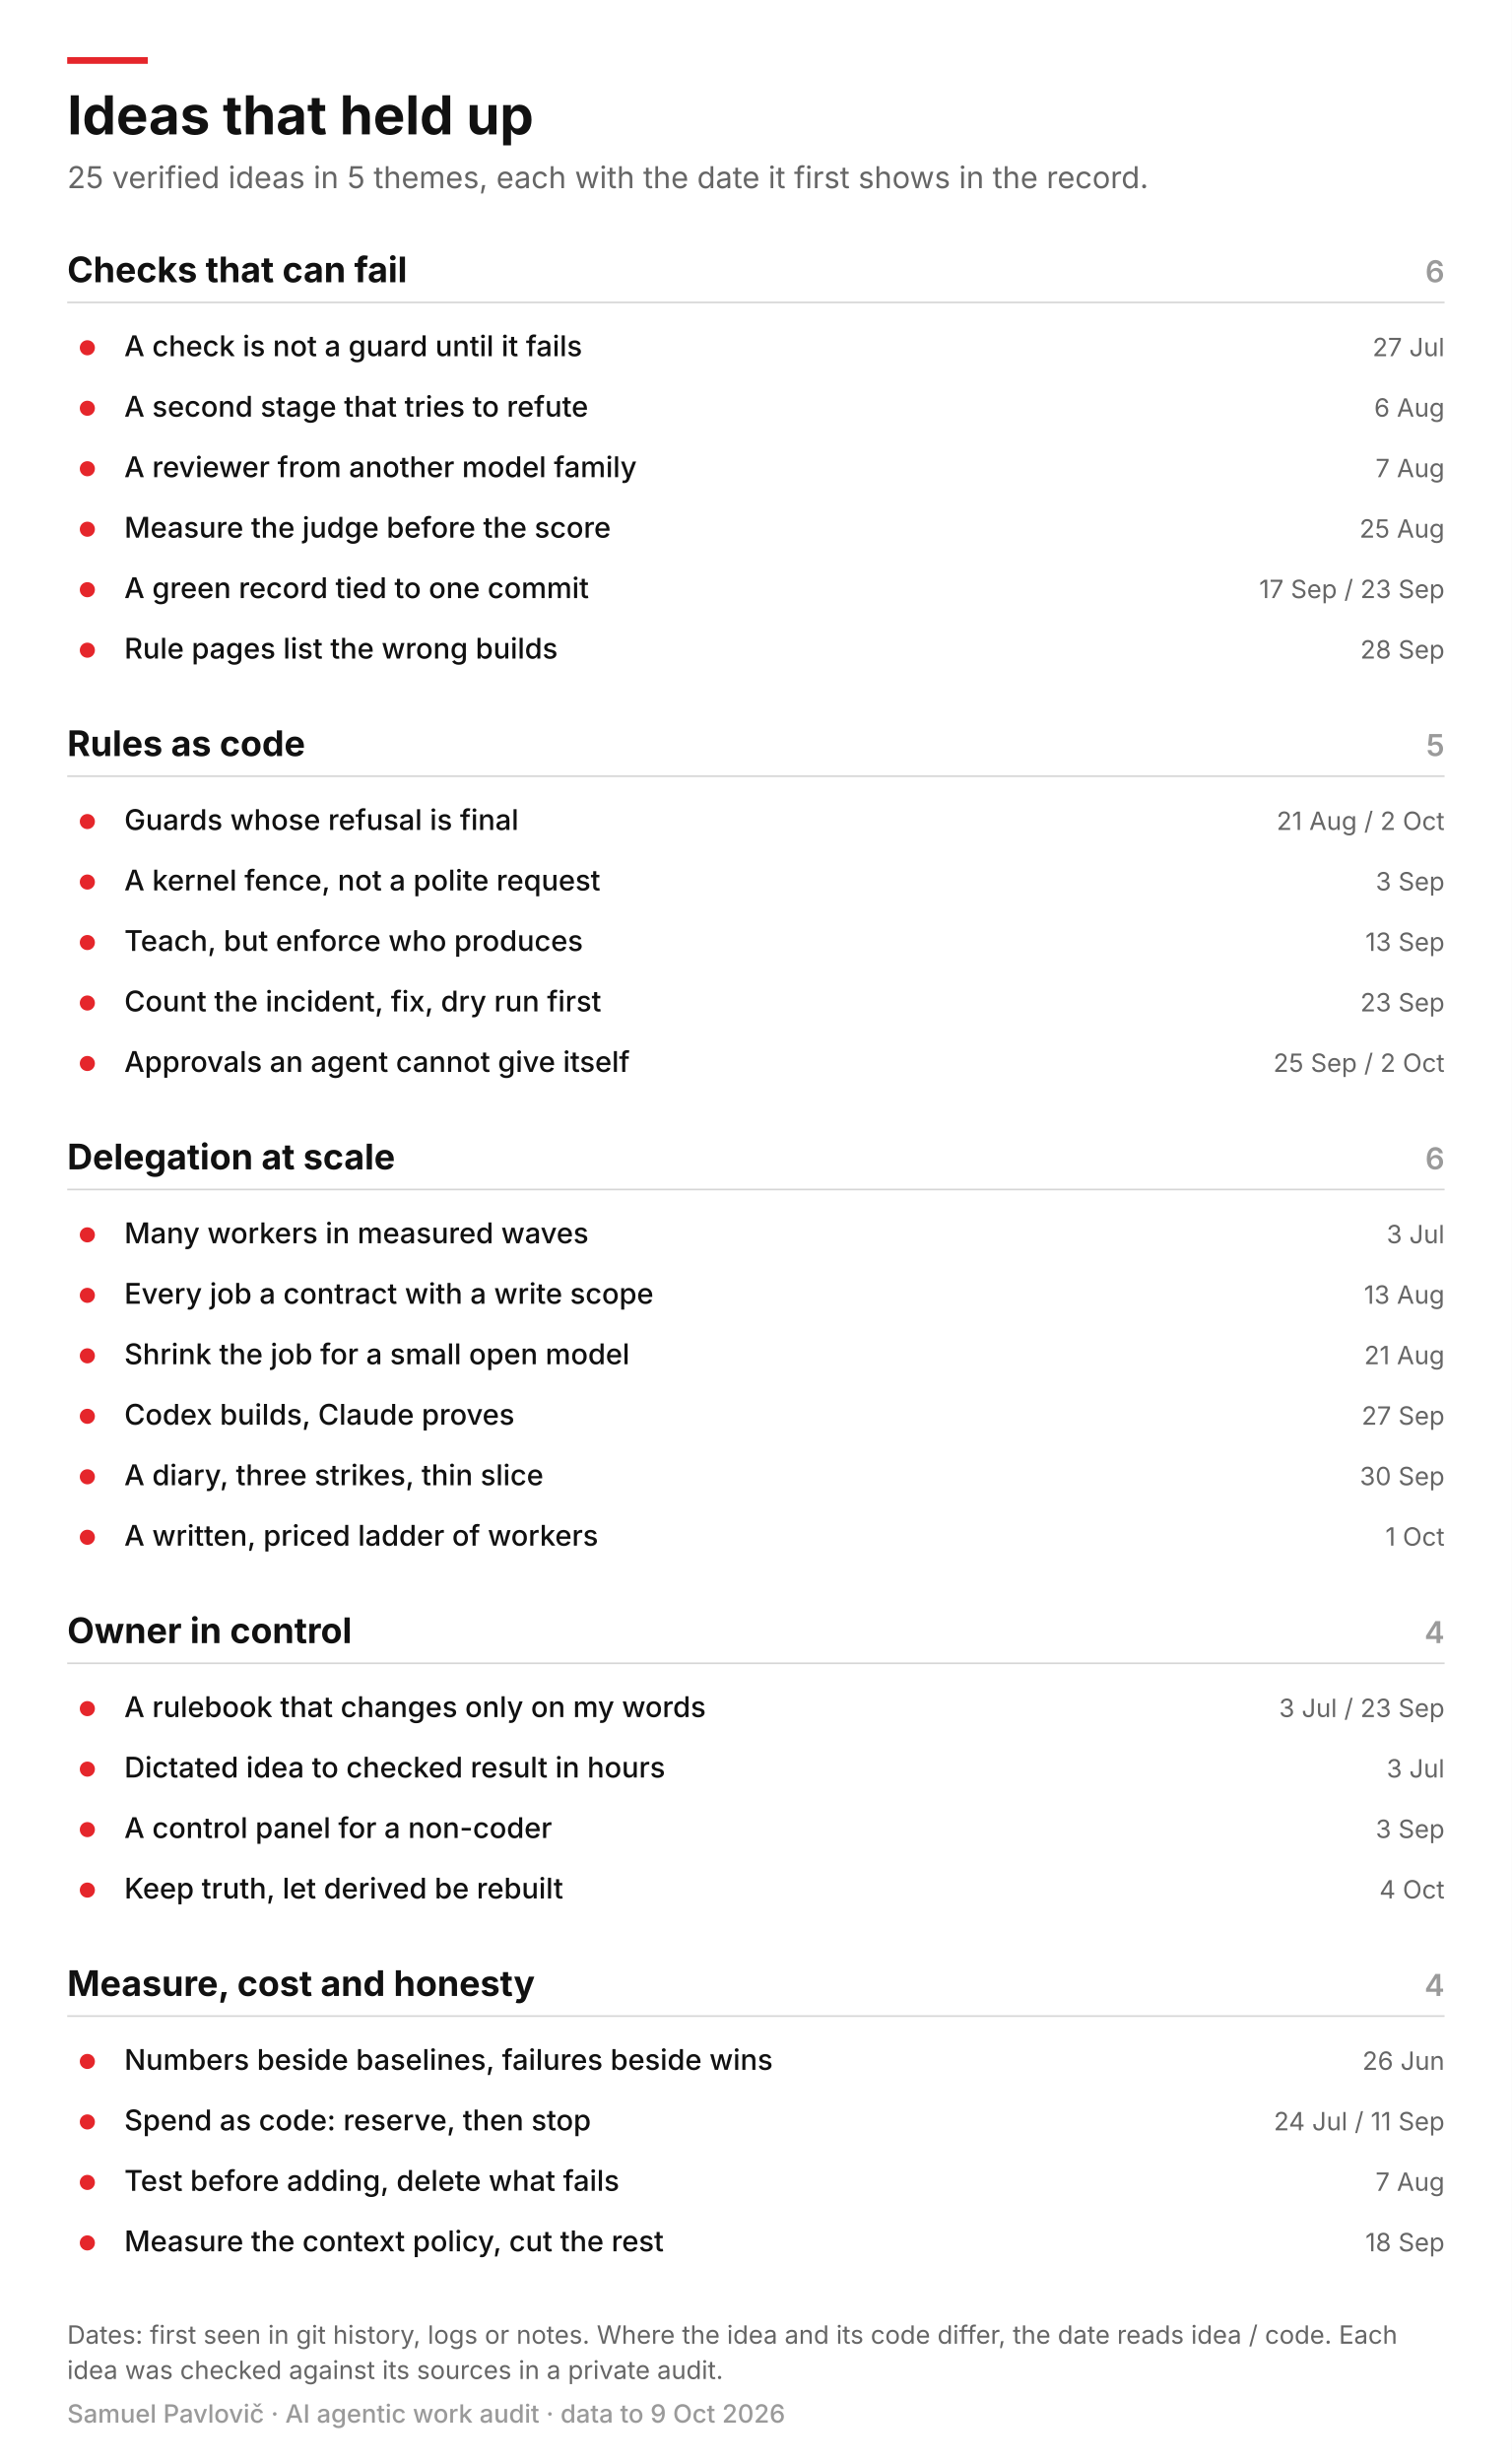
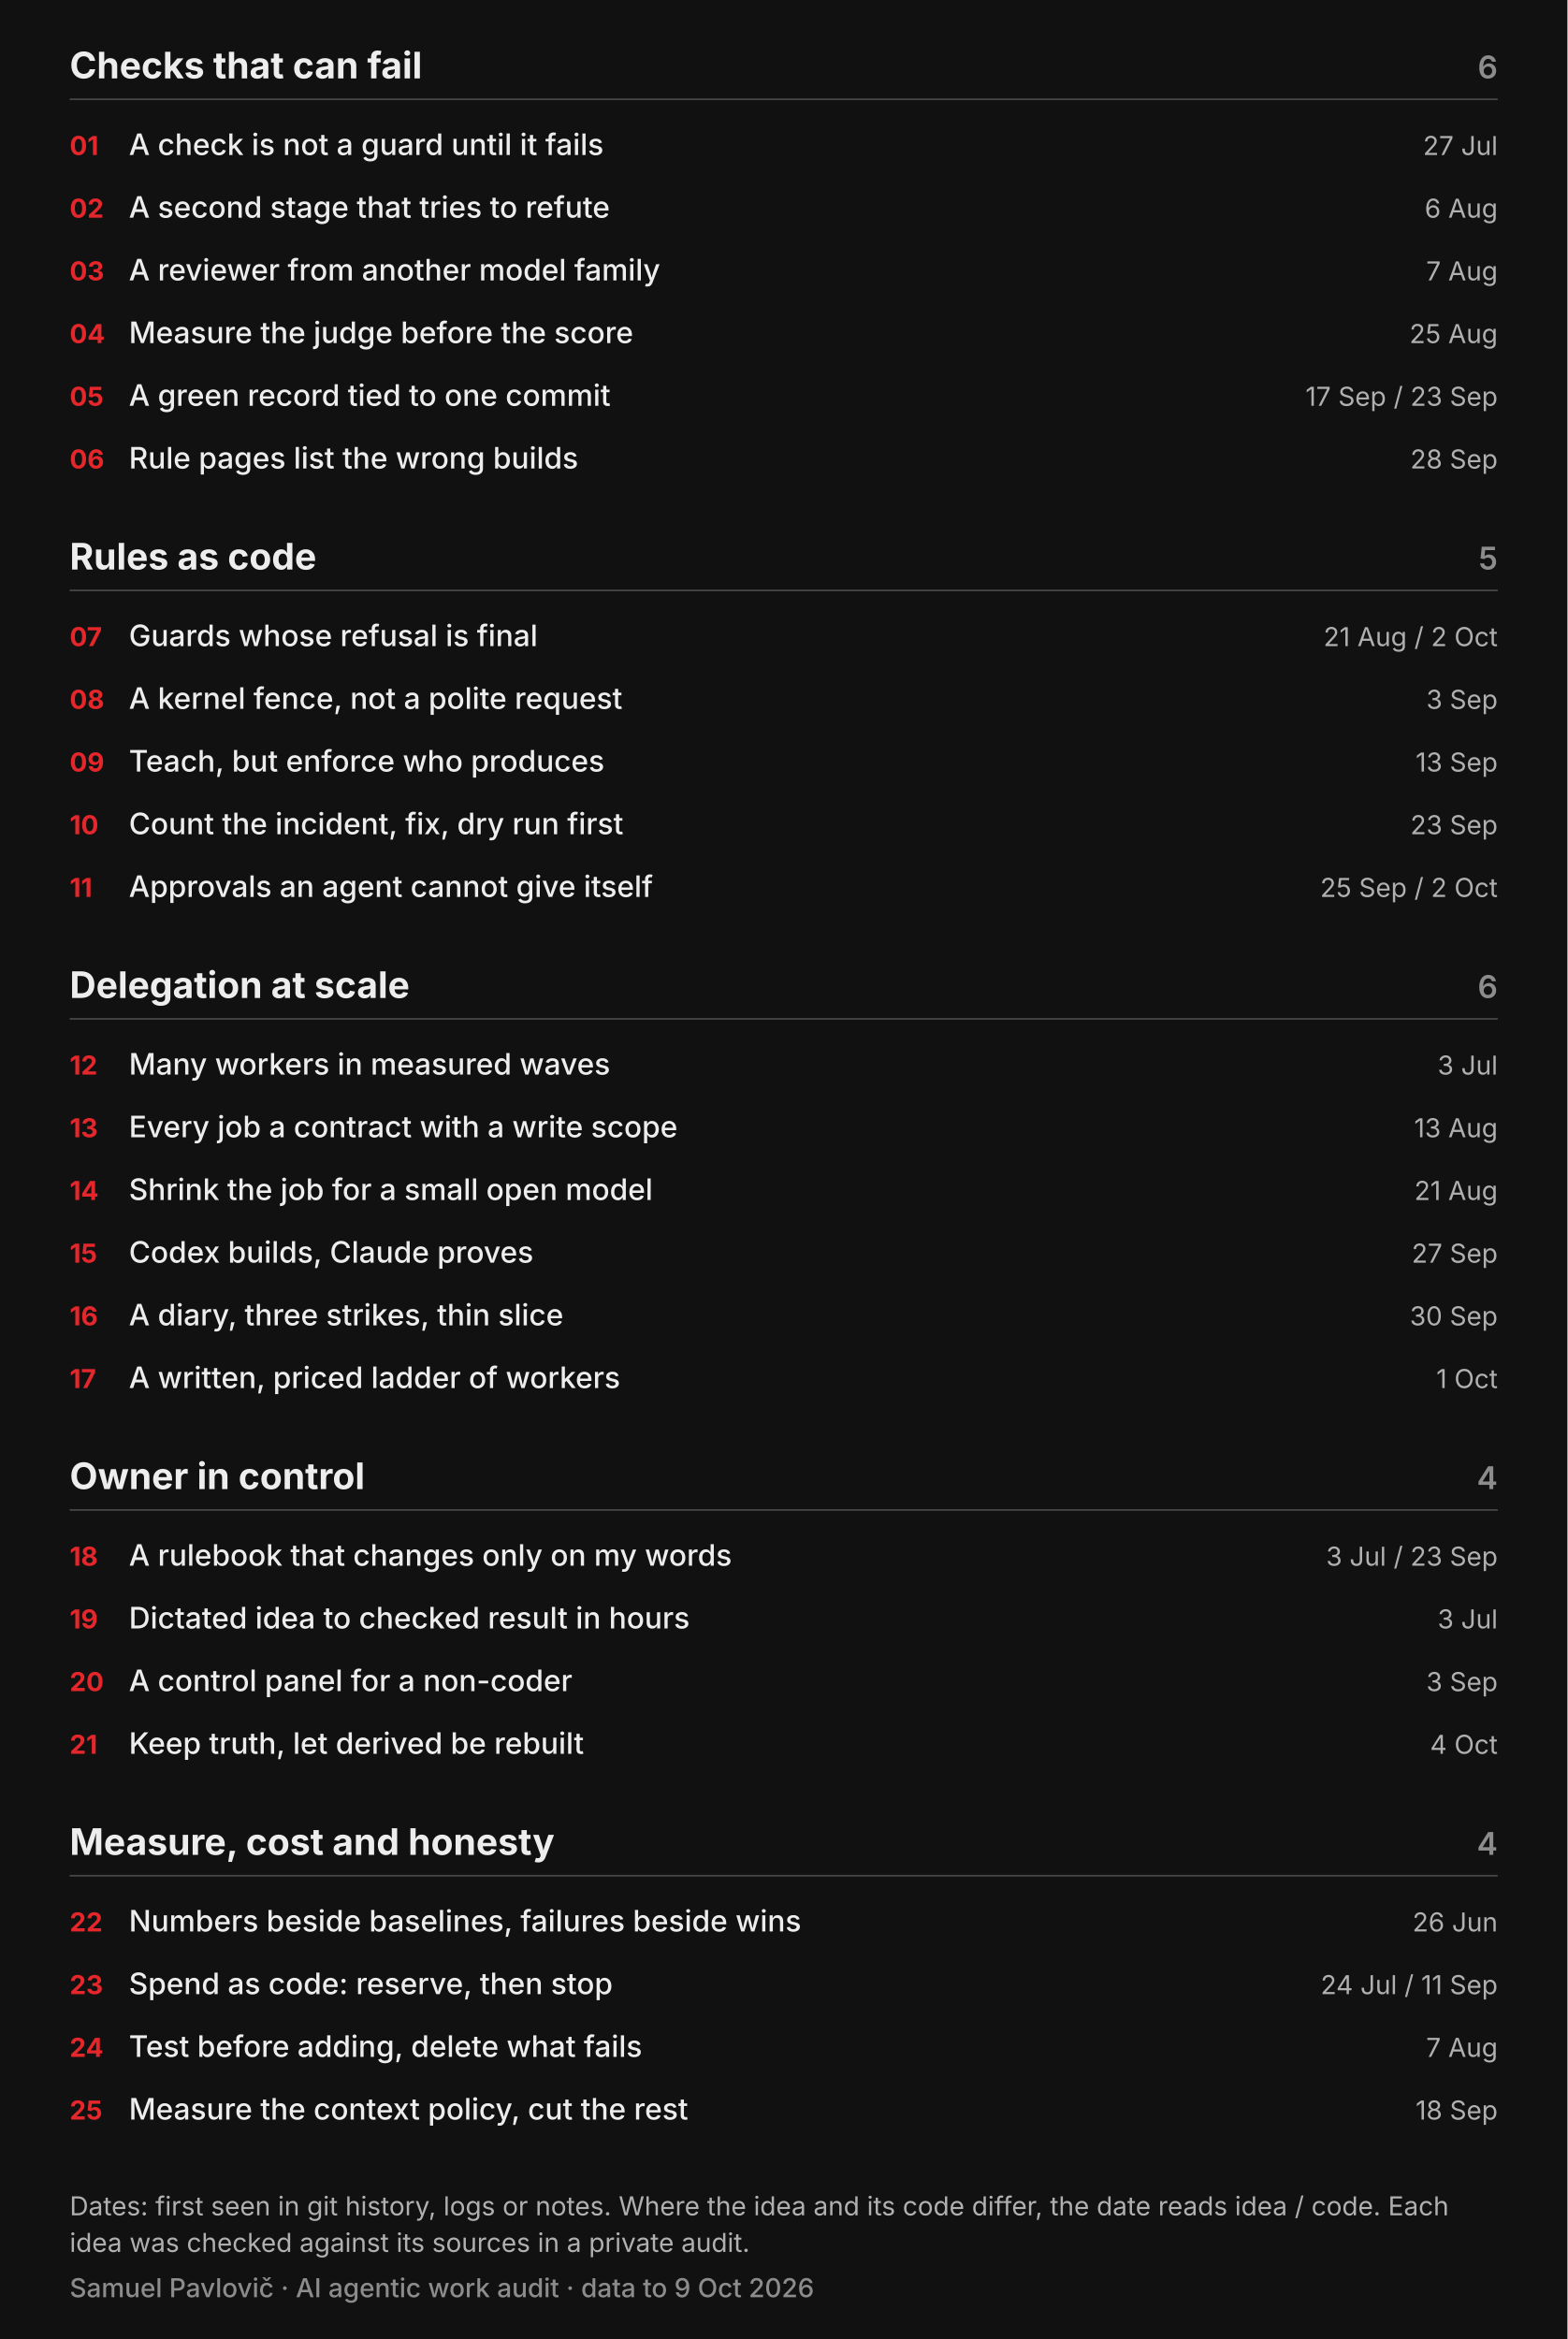
- <svg xmlns="http://www.w3.org/2000/svg" width="900" height="1466" viewBox="0 0 900 1466" font-family="Inter, Helvetica, Arial, sans-serif">
+ <svg xmlns="http://www.w3.org/2000/svg" width="900" height="1343" viewBox="0 0 900 1343" font-family="Inter, Helvetica, Arial, sans-serif">
  <defs>
    <marker id="ag" viewBox="0 0 10 10" refX="8" refY="5" markerWidth="9" markerHeight="9" orient="auto">
-       <path d="M1.5,1.5 L8,5 L1.5,8.5" fill="none" stroke="#9A9A9A" stroke-width="1.4" stroke-linejoin="round" stroke-linecap="round" />
+       <path d="M1.5,1.5 L8,5 L1.5,8.5" fill="none" stroke="#8C8C8C" stroke-width="1.4" stroke-linejoin="round" stroke-linecap="round" />
    </marker>
    <marker id="ags" viewBox="0 0 10 10" refX="2" refY="5" markerWidth="9" markerHeight="9" orient="auto-start-reverse">
-       <path d="M1.5,1.5 L8,5 L1.5,8.5" fill="none" stroke="#9A9A9A" stroke-width="1.4" stroke-linejoin="round" stroke-linecap="round" />
+       <path d="M1.5,1.5 L8,5 L1.5,8.5" fill="none" stroke="#8C8C8C" stroke-width="1.4" stroke-linejoin="round" stroke-linecap="round" />
    </marker>
    <marker id="ak" viewBox="0 0 10 10" refX="8" refY="5" markerWidth="9" markerHeight="9" orient="auto">
-       <path d="M1.5,1.5 L8,5 L1.5,8.5" fill="none" stroke="#111111" stroke-width="1.4" stroke-linejoin="round" stroke-linecap="round" />
+       <path d="M1.5,1.5 L8,5 L1.5,8.5" fill="none" stroke="#EDEDED" stroke-width="1.4" stroke-linejoin="round" stroke-linecap="round" />
    </marker>
    <marker id="aks" viewBox="0 0 10 10" refX="2" refY="5" markerWidth="9" markerHeight="9" orient="auto-start-reverse">
-       <path d="M1.5,1.5 L8,5 L1.5,8.5" fill="none" stroke="#111111" stroke-width="1.4" stroke-linejoin="round" stroke-linecap="round" />
+       <path d="M1.5,1.5 L8,5 L1.5,8.5" fill="none" stroke="#EDEDED" stroke-width="1.4" stroke-linejoin="round" stroke-linecap="round" />
    </marker>
    <marker id="ar" viewBox="0 0 10 10" refX="8" refY="5" markerWidth="9" markerHeight="9" orient="auto">
      <path d="M1.5,1.5 L8,5 L1.5,8.5" fill="none" stroke="#E5262B" stroke-width="1.4" stroke-linejoin="round" stroke-linecap="round" />
    </marker>
    <marker id="ars" viewBox="0 0 10 10" refX="2" refY="5" markerWidth="9" markerHeight="9" orient="auto-start-reverse">
      <path d="M1.5,1.5 L8,5 L1.5,8.5" fill="none" stroke="#E5262B" stroke-width="1.4" stroke-linejoin="round" stroke-linecap="round" />
    </marker>
  </defs>
-   <rect width="900" height="1466" fill="#FFFFFF" />
-   <rect x="40.0" y="34.0" width="48.0" height="4.0" rx="0" fill="#E5262B" stroke="none" stroke-width="1.2" />
-   <text x="40.0" y="80.0" font-size="32" font-weight="700" fill="#111111" text-anchor="start">Ideas that held up</text>
-   <text x="40.0" y="112.0" font-size="18" font-weight="400" fill="#666666" text-anchor="start">25 verified ideas in 5 themes, each with the date it first shows in the record.</text>
-   <text x="40.0" y="168.0" font-size="21" font-weight="700" fill="#111111" text-anchor="start">Checks that can fail</text>
-   <text x="860.0" y="168.0" font-size="18" font-weight="600" fill="#9A9A9A" text-anchor="end">6</text>
-   <line x1="40.0" y1="180.0" x2="860.0" y2="180.0" stroke="#D6D6D6" stroke-width="1" />
-   <circle cx="52.0" cy="207.0" r="4.5" fill="#E5262B" stroke="none" stroke-width="1.4" />
-   <text x="74.0" y="212.0" font-size="17" font-weight="500" fill="#111111" text-anchor="start">A check is not a guard until it fails</text>
-   <text x="860.0" y="212.0" font-size="15" font-weight="400" fill="#666666" text-anchor="end">27 Jul</text>
-   <circle cx="52.0" cy="243.0" r="4.5" fill="#E5262B" stroke="none" stroke-width="1.4" />
-   <text x="74.0" y="248.0" font-size="17" font-weight="500" fill="#111111" text-anchor="start">A second stage that tries to refute</text>
-   <text x="860.0" y="248.0" font-size="15" font-weight="400" fill="#666666" text-anchor="end">6 Aug</text>
-   <circle cx="52.0" cy="279.0" r="4.5" fill="#E5262B" stroke="none" stroke-width="1.4" />
-   <text x="74.0" y="284.0" font-size="17" font-weight="500" fill="#111111" text-anchor="start">A reviewer from another model family</text>
-   <text x="860.0" y="284.0" font-size="15" font-weight="400" fill="#666666" text-anchor="end">7 Aug</text>
-   <circle cx="52.0" cy="315.0" r="4.5" fill="#E5262B" stroke="none" stroke-width="1.4" />
-   <text x="74.0" y="320.0" font-size="17" font-weight="500" fill="#111111" text-anchor="start">Measure the judge before the score</text>
-   <text x="860.0" y="320.0" font-size="15" font-weight="400" fill="#666666" text-anchor="end">25 Aug</text>
-   <circle cx="52.0" cy="351.0" r="4.5" fill="#E5262B" stroke="none" stroke-width="1.4" />
-   <text x="74.0" y="356.0" font-size="17" font-weight="500" fill="#111111" text-anchor="start">A green record tied to one commit</text>
-   <text x="860.0" y="356.0" font-size="15" font-weight="400" fill="#666666" text-anchor="end">17 Sep / 23 Sep</text>
-   <circle cx="52.0" cy="387.0" r="4.5" fill="#E5262B" stroke="none" stroke-width="1.4" />
-   <text x="74.0" y="392.0" font-size="17" font-weight="500" fill="#111111" text-anchor="start">Rule pages list the wrong builds</text>
-   <text x="860.0" y="392.0" font-size="15" font-weight="400" fill="#666666" text-anchor="end">28 Sep</text>
-   <text x="40.0" y="450.0" font-size="21" font-weight="700" fill="#111111" text-anchor="start">Rules as code</text>
-   <text x="860.0" y="450.0" font-size="18" font-weight="600" fill="#9A9A9A" text-anchor="end">5</text>
-   <line x1="40.0" y1="462.0" x2="860.0" y2="462.0" stroke="#D6D6D6" stroke-width="1" />
-   <circle cx="52.0" cy="489.0" r="4.5" fill="#E5262B" stroke="none" stroke-width="1.4" />
-   <text x="74.0" y="494.0" font-size="17" font-weight="500" fill="#111111" text-anchor="start">Guards whose refusal is final</text>
-   <text x="860.0" y="494.0" font-size="15" font-weight="400" fill="#666666" text-anchor="end">21 Aug / 2 Oct</text>
-   <circle cx="52.0" cy="525.0" r="4.5" fill="#E5262B" stroke="none" stroke-width="1.4" />
-   <text x="74.0" y="530.0" font-size="17" font-weight="500" fill="#111111" text-anchor="start">A kernel fence, not a polite request</text>
-   <text x="860.0" y="530.0" font-size="15" font-weight="400" fill="#666666" text-anchor="end">3 Sep</text>
-   <circle cx="52.0" cy="561.0" r="4.5" fill="#E5262B" stroke="none" stroke-width="1.4" />
-   <text x="74.0" y="566.0" font-size="17" font-weight="500" fill="#111111" text-anchor="start">Teach, but enforce who produces</text>
-   <text x="860.0" y="566.0" font-size="15" font-weight="400" fill="#666666" text-anchor="end">13 Sep</text>
-   <circle cx="52.0" cy="597.0" r="4.5" fill="#E5262B" stroke="none" stroke-width="1.4" />
-   <text x="74.0" y="602.0" font-size="17" font-weight="500" fill="#111111" text-anchor="start">Count the incident, fix, dry run first</text>
-   <text x="860.0" y="602.0" font-size="15" font-weight="400" fill="#666666" text-anchor="end">23 Sep</text>
-   <circle cx="52.0" cy="633.0" r="4.5" fill="#E5262B" stroke="none" stroke-width="1.4" />
-   <text x="74.0" y="638.0" font-size="17" font-weight="500" fill="#111111" text-anchor="start">Approvals an agent cannot give itself</text>
-   <text x="860.0" y="638.0" font-size="15" font-weight="400" fill="#666666" text-anchor="end">25 Sep / 2 Oct</text>
-   <text x="40.0" y="696.0" font-size="21" font-weight="700" fill="#111111" text-anchor="start">Delegation at scale</text>
-   <text x="860.0" y="696.0" font-size="18" font-weight="600" fill="#9A9A9A" text-anchor="end">6</text>
-   <line x1="40.0" y1="708.0" x2="860.0" y2="708.0" stroke="#D6D6D6" stroke-width="1" />
-   <circle cx="52.0" cy="735.0" r="4.5" fill="#E5262B" stroke="none" stroke-width="1.4" />
-   <text x="74.0" y="740.0" font-size="17" font-weight="500" fill="#111111" text-anchor="start">Many workers in measured waves</text>
-   <text x="860.0" y="740.0" font-size="15" font-weight="400" fill="#666666" text-anchor="end">3 Jul</text>
-   <circle cx="52.0" cy="771.0" r="4.5" fill="#E5262B" stroke="none" stroke-width="1.4" />
-   <text x="74.0" y="776.0" font-size="17" font-weight="500" fill="#111111" text-anchor="start">Every job a contract with a write scope</text>
-   <text x="860.0" y="776.0" font-size="15" font-weight="400" fill="#666666" text-anchor="end">13 Aug</text>
-   <circle cx="52.0" cy="807.0" r="4.5" fill="#E5262B" stroke="none" stroke-width="1.4" />
-   <text x="74.0" y="812.0" font-size="17" font-weight="500" fill="#111111" text-anchor="start">Shrink the job for a small open model</text>
-   <text x="860.0" y="812.0" font-size="15" font-weight="400" fill="#666666" text-anchor="end">21 Aug</text>
-   <circle cx="52.0" cy="843.0" r="4.5" fill="#E5262B" stroke="none" stroke-width="1.4" />
-   <text x="74.0" y="848.0" font-size="17" font-weight="500" fill="#111111" text-anchor="start">Codex builds, Claude proves</text>
-   <text x="860.0" y="848.0" font-size="15" font-weight="400" fill="#666666" text-anchor="end">27 Sep</text>
-   <circle cx="52.0" cy="879.0" r="4.5" fill="#E5262B" stroke="none" stroke-width="1.4" />
-   <text x="74.0" y="884.0" font-size="17" font-weight="500" fill="#111111" text-anchor="start">A diary, three strikes, thin slice</text>
-   <text x="860.0" y="884.0" font-size="15" font-weight="400" fill="#666666" text-anchor="end">30 Sep</text>
-   <circle cx="52.0" cy="915.0" r="4.5" fill="#E5262B" stroke="none" stroke-width="1.4" />
-   <text x="74.0" y="920.0" font-size="17" font-weight="500" fill="#111111" text-anchor="start">A written, priced ladder of workers</text>
-   <text x="860.0" y="920.0" font-size="15" font-weight="400" fill="#666666" text-anchor="end">1 Oct</text>
-   <text x="40.0" y="978.0" font-size="21" font-weight="700" fill="#111111" text-anchor="start">Owner in control</text>
-   <text x="860.0" y="978.0" font-size="18" font-weight="600" fill="#9A9A9A" text-anchor="end">4</text>
-   <line x1="40.0" y1="990.0" x2="860.0" y2="990.0" stroke="#D6D6D6" stroke-width="1" />
-   <circle cx="52.0" cy="1017.0" r="4.5" fill="#E5262B" stroke="none" stroke-width="1.4" />
-   <text x="74.0" y="1022.0" font-size="17" font-weight="500" fill="#111111" text-anchor="start">A rulebook that changes only on my words</text>
-   <text x="860.0" y="1022.0" font-size="15" font-weight="400" fill="#666666" text-anchor="end">3 Jul / 23 Sep</text>
-   <circle cx="52.0" cy="1053.0" r="4.5" fill="#E5262B" stroke="none" stroke-width="1.4" />
-   <text x="74.0" y="1058.0" font-size="17" font-weight="500" fill="#111111" text-anchor="start">Dictated idea to checked result in hours</text>
-   <text x="860.0" y="1058.0" font-size="15" font-weight="400" fill="#666666" text-anchor="end">3 Jul</text>
-   <circle cx="52.0" cy="1089.0" r="4.5" fill="#E5262B" stroke="none" stroke-width="1.4" />
-   <text x="74.0" y="1094.0" font-size="17" font-weight="500" fill="#111111" text-anchor="start">A control panel for a non-coder</text>
-   <text x="860.0" y="1094.0" font-size="15" font-weight="400" fill="#666666" text-anchor="end">3 Sep</text>
-   <circle cx="52.0" cy="1125.0" r="4.5" fill="#E5262B" stroke="none" stroke-width="1.4" />
-   <text x="74.0" y="1130.0" font-size="17" font-weight="500" fill="#111111" text-anchor="start">Keep truth, let derived be rebuilt</text>
-   <text x="860.0" y="1130.0" font-size="15" font-weight="400" fill="#666666" text-anchor="end">4 Oct</text>
-   <text x="40.0" y="1188.0" font-size="21" font-weight="700" fill="#111111" text-anchor="start">Measure, cost and honesty</text>
-   <text x="860.0" y="1188.0" font-size="18" font-weight="600" fill="#9A9A9A" text-anchor="end">4</text>
-   <line x1="40.0" y1="1200.0" x2="860.0" y2="1200.0" stroke="#D6D6D6" stroke-width="1" />
-   <circle cx="52.0" cy="1227.0" r="4.5" fill="#E5262B" stroke="none" stroke-width="1.4" />
-   <text x="74.0" y="1232.0" font-size="17" font-weight="500" fill="#111111" text-anchor="start">Numbers beside baselines, failures beside wins</text>
-   <text x="860.0" y="1232.0" font-size="15" font-weight="400" fill="#666666" text-anchor="end">26 Jun</text>
-   <circle cx="52.0" cy="1263.0" r="4.5" fill="#E5262B" stroke="none" stroke-width="1.4" />
-   <text x="74.0" y="1268.0" font-size="17" font-weight="500" fill="#111111" text-anchor="start">Spend as code: reserve, then stop</text>
-   <text x="860.0" y="1268.0" font-size="15" font-weight="400" fill="#666666" text-anchor="end">24 Jul / 11 Sep</text>
-   <circle cx="52.0" cy="1299.0" r="4.5" fill="#E5262B" stroke="none" stroke-width="1.4" />
-   <text x="74.0" y="1304.0" font-size="17" font-weight="500" fill="#111111" text-anchor="start">Test before adding, delete what fails</text>
-   <text x="860.0" y="1304.0" font-size="15" font-weight="400" fill="#666666" text-anchor="end">7 Aug</text>
-   <circle cx="52.0" cy="1335.0" r="4.5" fill="#E5262B" stroke="none" stroke-width="1.4" />
-   <text x="74.0" y="1340.0" font-size="17" font-weight="500" fill="#111111" text-anchor="start">Measure the context policy, cut the rest</text>
-   <text x="860.0" y="1340.0" font-size="15" font-weight="400" fill="#666666" text-anchor="end">18 Sep</text>
-   <text x="40.0" y="1416.0" font-size="15" font-weight="400" fill="#666666" text-anchor="start">idea was checked against its sources in a private audit.</text>
-   <text x="40.0" y="1395.0" font-size="15" font-weight="400" fill="#666666" text-anchor="start">Dates: first seen in git history, logs or notes. Where the idea and its code differ, the date reads idea / code. Each</text>
-   <text x="40.0" y="1442.0" font-size="15" font-weight="500" fill="#9A9A9A" text-anchor="start">Samuel Pavlovič  ·  AI agentic work audit  ·  data to 9 Oct 2026</text>
+   <rect width="900" height="1343" fill="#111111" />
+   <g transform="translate(0,-123)">
+     <text x="40.0" y="168.0" font-size="21" font-weight="700" fill="#EDEDED" text-anchor="start">Checks that can fail</text>
+     <text x="860.0" y="168.0" font-size="18" font-weight="600" fill="#8C8C8C" text-anchor="end">6</text>
+     <line x1="40.0" y1="180.0" x2="860.0" y2="180.0" stroke="#444444" stroke-width="1" />
+     <text x="40.0" y="212.0" font-size="15" font-weight="700" fill="#E5262B" text-anchor="start">01</text>
+     <text x="74.0" y="212.0" font-size="17" font-weight="500" fill="#EDEDED" text-anchor="start">A check is not a guard until it fails</text>
+     <text x="860.0" y="212.0" font-size="15" font-weight="400" fill="#B0B0B0" text-anchor="end">27 Jul</text>
+     <text x="40.0" y="248.0" font-size="15" font-weight="700" fill="#E5262B" text-anchor="start">02</text>
+     <text x="74.0" y="248.0" font-size="17" font-weight="500" fill="#EDEDED" text-anchor="start">A second stage that tries to refute</text>
+     <text x="860.0" y="248.0" font-size="15" font-weight="400" fill="#B0B0B0" text-anchor="end">6 Aug</text>
+     <text x="40.0" y="284.0" font-size="15" font-weight="700" fill="#E5262B" text-anchor="start">03</text>
+     <text x="74.0" y="284.0" font-size="17" font-weight="500" fill="#EDEDED" text-anchor="start">A reviewer from another model family</text>
+     <text x="860.0" y="284.0" font-size="15" font-weight="400" fill="#B0B0B0" text-anchor="end">7 Aug</text>
+     <text x="40.0" y="320.0" font-size="15" font-weight="700" fill="#E5262B" text-anchor="start">04</text>
+     <text x="74.0" y="320.0" font-size="17" font-weight="500" fill="#EDEDED" text-anchor="start">Measure the judge before the score</text>
+     <text x="860.0" y="320.0" font-size="15" font-weight="400" fill="#B0B0B0" text-anchor="end">25 Aug</text>
+     <text x="40.0" y="356.0" font-size="15" font-weight="700" fill="#E5262B" text-anchor="start">05</text>
+     <text x="74.0" y="356.0" font-size="17" font-weight="500" fill="#EDEDED" text-anchor="start">A green record tied to one commit</text>
+     <text x="860.0" y="356.0" font-size="15" font-weight="400" fill="#B0B0B0" text-anchor="end">17 Sep / 23 Sep</text>
+     <text x="40.0" y="392.0" font-size="15" font-weight="700" fill="#E5262B" text-anchor="start">06</text>
+     <text x="74.0" y="392.0" font-size="17" font-weight="500" fill="#EDEDED" text-anchor="start">Rule pages list the wrong builds</text>
+     <text x="860.0" y="392.0" font-size="15" font-weight="400" fill="#B0B0B0" text-anchor="end">28 Sep</text>
+     <text x="40.0" y="450.0" font-size="21" font-weight="700" fill="#EDEDED" text-anchor="start">Rules as code</text>
+     <text x="860.0" y="450.0" font-size="18" font-weight="600" fill="#8C8C8C" text-anchor="end">5</text>
+     <line x1="40.0" y1="462.0" x2="860.0" y2="462.0" stroke="#444444" stroke-width="1" />
+     <text x="40.0" y="494.0" font-size="15" font-weight="700" fill="#E5262B" text-anchor="start">07</text>
+     <text x="74.0" y="494.0" font-size="17" font-weight="500" fill="#EDEDED" text-anchor="start">Guards whose refusal is final</text>
+     <text x="860.0" y="494.0" font-size="15" font-weight="400" fill="#B0B0B0" text-anchor="end">21 Aug / 2 Oct</text>
+     <text x="40.0" y="530.0" font-size="15" font-weight="700" fill="#E5262B" text-anchor="start">08</text>
+     <text x="74.0" y="530.0" font-size="17" font-weight="500" fill="#EDEDED" text-anchor="start">A kernel fence, not a polite request</text>
+     <text x="860.0" y="530.0" font-size="15" font-weight="400" fill="#B0B0B0" text-anchor="end">3 Sep</text>
+     <text x="40.0" y="566.0" font-size="15" font-weight="700" fill="#E5262B" text-anchor="start">09</text>
+     <text x="74.0" y="566.0" font-size="17" font-weight="500" fill="#EDEDED" text-anchor="start">Teach, but enforce who produces</text>
+     <text x="860.0" y="566.0" font-size="15" font-weight="400" fill="#B0B0B0" text-anchor="end">13 Sep</text>
+     <text x="40.0" y="602.0" font-size="15" font-weight="700" fill="#E5262B" text-anchor="start">10</text>
+     <text x="74.0" y="602.0" font-size="17" font-weight="500" fill="#EDEDED" text-anchor="start">Count the incident, fix, dry run first</text>
+     <text x="860.0" y="602.0" font-size="15" font-weight="400" fill="#B0B0B0" text-anchor="end">23 Sep</text>
+     <text x="40.0" y="638.0" font-size="15" font-weight="700" fill="#E5262B" text-anchor="start">11</text>
+     <text x="74.0" y="638.0" font-size="17" font-weight="500" fill="#EDEDED" text-anchor="start">Approvals an agent cannot give itself</text>
+     <text x="860.0" y="638.0" font-size="15" font-weight="400" fill="#B0B0B0" text-anchor="end">25 Sep / 2 Oct</text>
+     <text x="40.0" y="696.0" font-size="21" font-weight="700" fill="#EDEDED" text-anchor="start">Delegation at scale</text>
+     <text x="860.0" y="696.0" font-size="18" font-weight="600" fill="#8C8C8C" text-anchor="end">6</text>
+     <line x1="40.0" y1="708.0" x2="860.0" y2="708.0" stroke="#444444" stroke-width="1" />
+     <text x="40.0" y="740.0" font-size="15" font-weight="700" fill="#E5262B" text-anchor="start">12</text>
+     <text x="74.0" y="740.0" font-size="17" font-weight="500" fill="#EDEDED" text-anchor="start">Many workers in measured waves</text>
+     <text x="860.0" y="740.0" font-size="15" font-weight="400" fill="#B0B0B0" text-anchor="end">3 Jul</text>
+     <text x="40.0" y="776.0" font-size="15" font-weight="700" fill="#E5262B" text-anchor="start">13</text>
+     <text x="74.0" y="776.0" font-size="17" font-weight="500" fill="#EDEDED" text-anchor="start">Every job a contract with a write scope</text>
+     <text x="860.0" y="776.0" font-size="15" font-weight="400" fill="#B0B0B0" text-anchor="end">13 Aug</text>
+     <text x="40.0" y="812.0" font-size="15" font-weight="700" fill="#E5262B" text-anchor="start">14</text>
+     <text x="74.0" y="812.0" font-size="17" font-weight="500" fill="#EDEDED" text-anchor="start">Shrink the job for a small open model</text>
+     <text x="860.0" y="812.0" font-size="15" font-weight="400" fill="#B0B0B0" text-anchor="end">21 Aug</text>
+     <text x="40.0" y="848.0" font-size="15" font-weight="700" fill="#E5262B" text-anchor="start">15</text>
+     <text x="74.0" y="848.0" font-size="17" font-weight="500" fill="#EDEDED" text-anchor="start">Codex builds, Claude proves</text>
+     <text x="860.0" y="848.0" font-size="15" font-weight="400" fill="#B0B0B0" text-anchor="end">27 Sep</text>
+     <text x="40.0" y="884.0" font-size="15" font-weight="700" fill="#E5262B" text-anchor="start">16</text>
+     <text x="74.0" y="884.0" font-size="17" font-weight="500" fill="#EDEDED" text-anchor="start">A diary, three strikes, thin slice</text>
+     <text x="860.0" y="884.0" font-size="15" font-weight="400" fill="#B0B0B0" text-anchor="end">30 Sep</text>
+     <text x="40.0" y="920.0" font-size="15" font-weight="700" fill="#E5262B" text-anchor="start">17</text>
+     <text x="74.0" y="920.0" font-size="17" font-weight="500" fill="#EDEDED" text-anchor="start">A written, priced ladder of workers</text>
+     <text x="860.0" y="920.0" font-size="15" font-weight="400" fill="#B0B0B0" text-anchor="end">1 Oct</text>
+     <text x="40.0" y="978.0" font-size="21" font-weight="700" fill="#EDEDED" text-anchor="start">Owner in control</text>
+     <text x="860.0" y="978.0" font-size="18" font-weight="600" fill="#8C8C8C" text-anchor="end">4</text>
+     <line x1="40.0" y1="990.0" x2="860.0" y2="990.0" stroke="#444444" stroke-width="1" />
+     <text x="40.0" y="1022.0" font-size="15" font-weight="700" fill="#E5262B" text-anchor="start">18</text>
+     <text x="74.0" y="1022.0" font-size="17" font-weight="500" fill="#EDEDED" text-anchor="start">A rulebook that changes only on my words</text>
+     <text x="860.0" y="1022.0" font-size="15" font-weight="400" fill="#B0B0B0" text-anchor="end">3 Jul / 23 Sep</text>
+     <text x="40.0" y="1058.0" font-size="15" font-weight="700" fill="#E5262B" text-anchor="start">19</text>
+     <text x="74.0" y="1058.0" font-size="17" font-weight="500" fill="#EDEDED" text-anchor="start">Dictated idea to checked result in hours</text>
+     <text x="860.0" y="1058.0" font-size="15" font-weight="400" fill="#B0B0B0" text-anchor="end">3 Jul</text>
+     <text x="40.0" y="1094.0" font-size="15" font-weight="700" fill="#E5262B" text-anchor="start">20</text>
+     <text x="74.0" y="1094.0" font-size="17" font-weight="500" fill="#EDEDED" text-anchor="start">A control panel for a non-coder</text>
+     <text x="860.0" y="1094.0" font-size="15" font-weight="400" fill="#B0B0B0" text-anchor="end">3 Sep</text>
+     <text x="40.0" y="1130.0" font-size="15" font-weight="700" fill="#E5262B" text-anchor="start">21</text>
+     <text x="74.0" y="1130.0" font-size="17" font-weight="500" fill="#EDEDED" text-anchor="start">Keep truth, let derived be rebuilt</text>
+     <text x="860.0" y="1130.0" font-size="15" font-weight="400" fill="#B0B0B0" text-anchor="end">4 Oct</text>
+     <text x="40.0" y="1188.0" font-size="21" font-weight="700" fill="#EDEDED" text-anchor="start">Measure, cost and honesty</text>
+     <text x="860.0" y="1188.0" font-size="18" font-weight="600" fill="#8C8C8C" text-anchor="end">4</text>
+     <line x1="40.0" y1="1200.0" x2="860.0" y2="1200.0" stroke="#444444" stroke-width="1" />
+     <text x="40.0" y="1232.0" font-size="15" font-weight="700" fill="#E5262B" text-anchor="start">22</text>
+     <text x="74.0" y="1232.0" font-size="17" font-weight="500" fill="#EDEDED" text-anchor="start">Numbers beside baselines, failures beside wins</text>
+     <text x="860.0" y="1232.0" font-size="15" font-weight="400" fill="#B0B0B0" text-anchor="end">26 Jun</text>
+     <text x="40.0" y="1268.0" font-size="15" font-weight="700" fill="#E5262B" text-anchor="start">23</text>
+     <text x="74.0" y="1268.0" font-size="17" font-weight="500" fill="#EDEDED" text-anchor="start">Spend as code: reserve, then stop</text>
+     <text x="860.0" y="1268.0" font-size="15" font-weight="400" fill="#B0B0B0" text-anchor="end">24 Jul / 11 Sep</text>
+     <text x="40.0" y="1304.0" font-size="15" font-weight="700" fill="#E5262B" text-anchor="start">24</text>
+     <text x="74.0" y="1304.0" font-size="17" font-weight="500" fill="#EDEDED" text-anchor="start">Test before adding, delete what fails</text>
+     <text x="860.0" y="1304.0" font-size="15" font-weight="400" fill="#B0B0B0" text-anchor="end">7 Aug</text>
+     <text x="40.0" y="1340.0" font-size="15" font-weight="700" fill="#E5262B" text-anchor="start">25</text>
+     <text x="74.0" y="1340.0" font-size="17" font-weight="500" fill="#EDEDED" text-anchor="start">Measure the context policy, cut the rest</text>
+     <text x="860.0" y="1340.0" font-size="15" font-weight="400" fill="#B0B0B0" text-anchor="end">18 Sep</text>
+     <text x="40.0" y="1416.0" font-size="15" font-weight="400" fill="#B0B0B0" text-anchor="start">idea was checked against its sources in a private audit.</text>
+     <text x="40.0" y="1395.0" font-size="15" font-weight="400" fill="#B0B0B0" text-anchor="start">Dates: first seen in git history, logs or notes. Where the idea and its code differ, the date reads idea / code. Each</text>
+     <text x="40.0" y="1442.0" font-size="15" font-weight="500" fill="#8C8C8C" text-anchor="start">Samuel Pavlovič  ·  AI agentic work audit  ·  data to 9 Oct 2026</text>
+   </g>
</svg>
